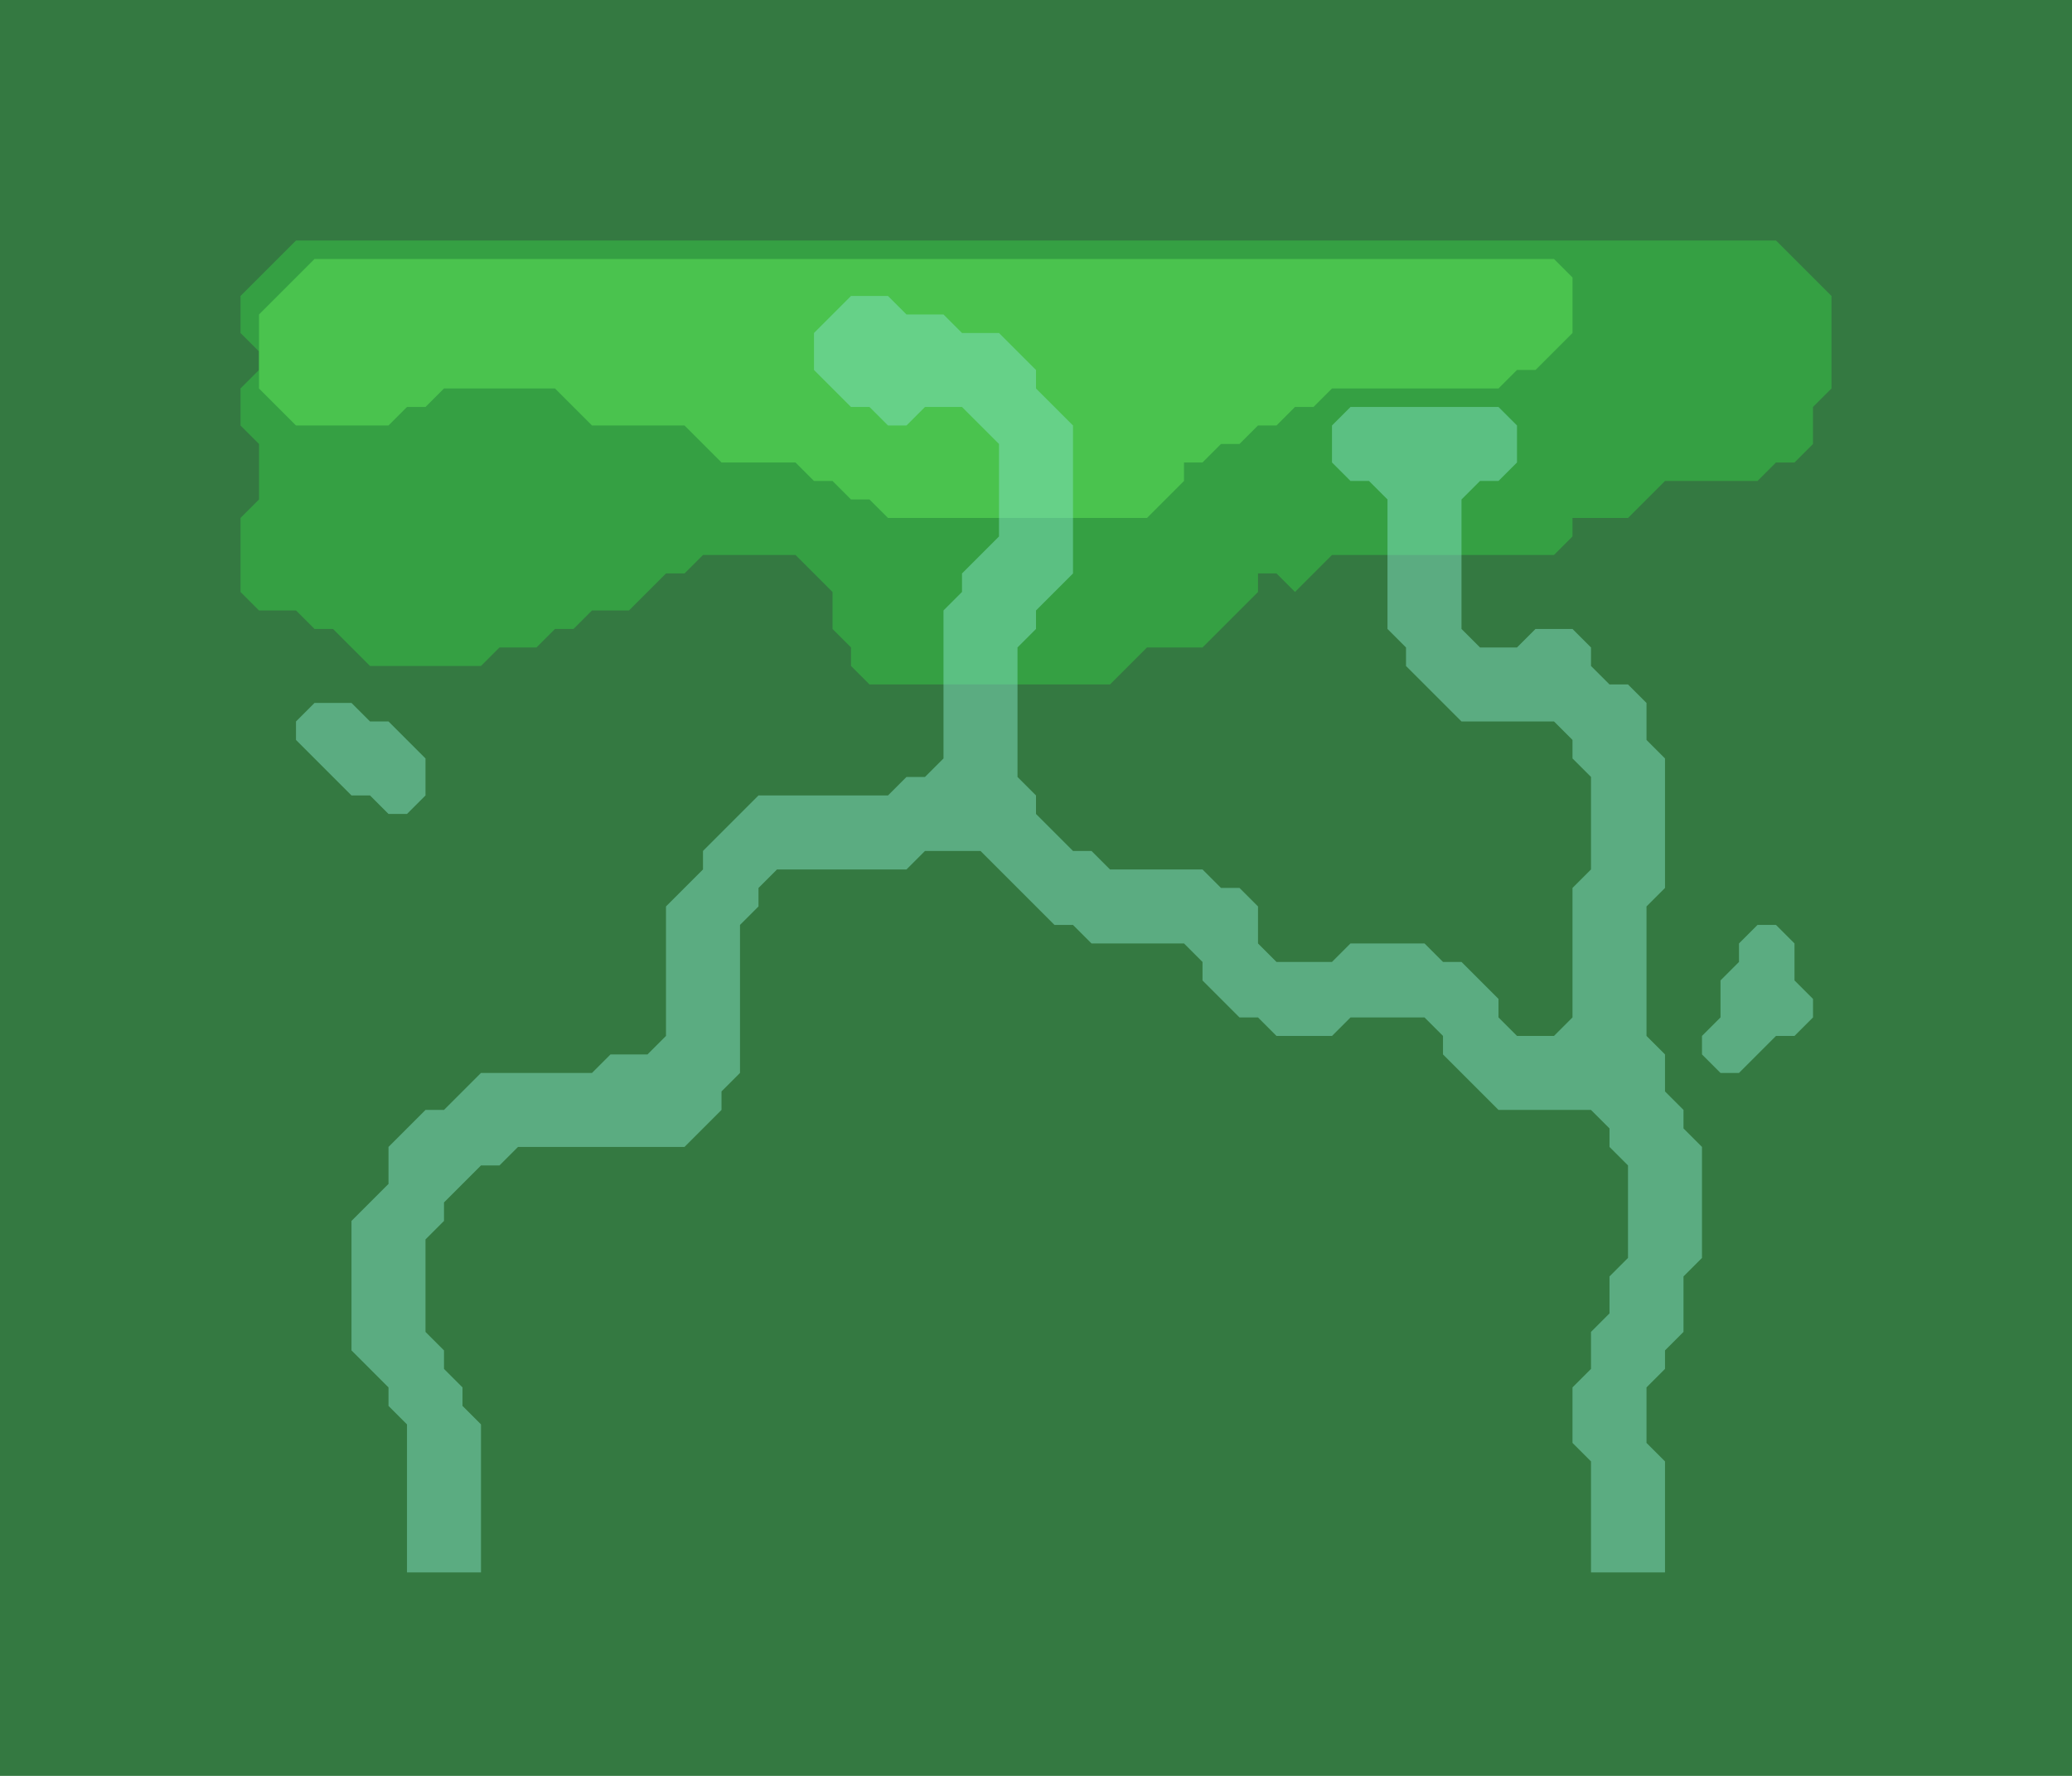
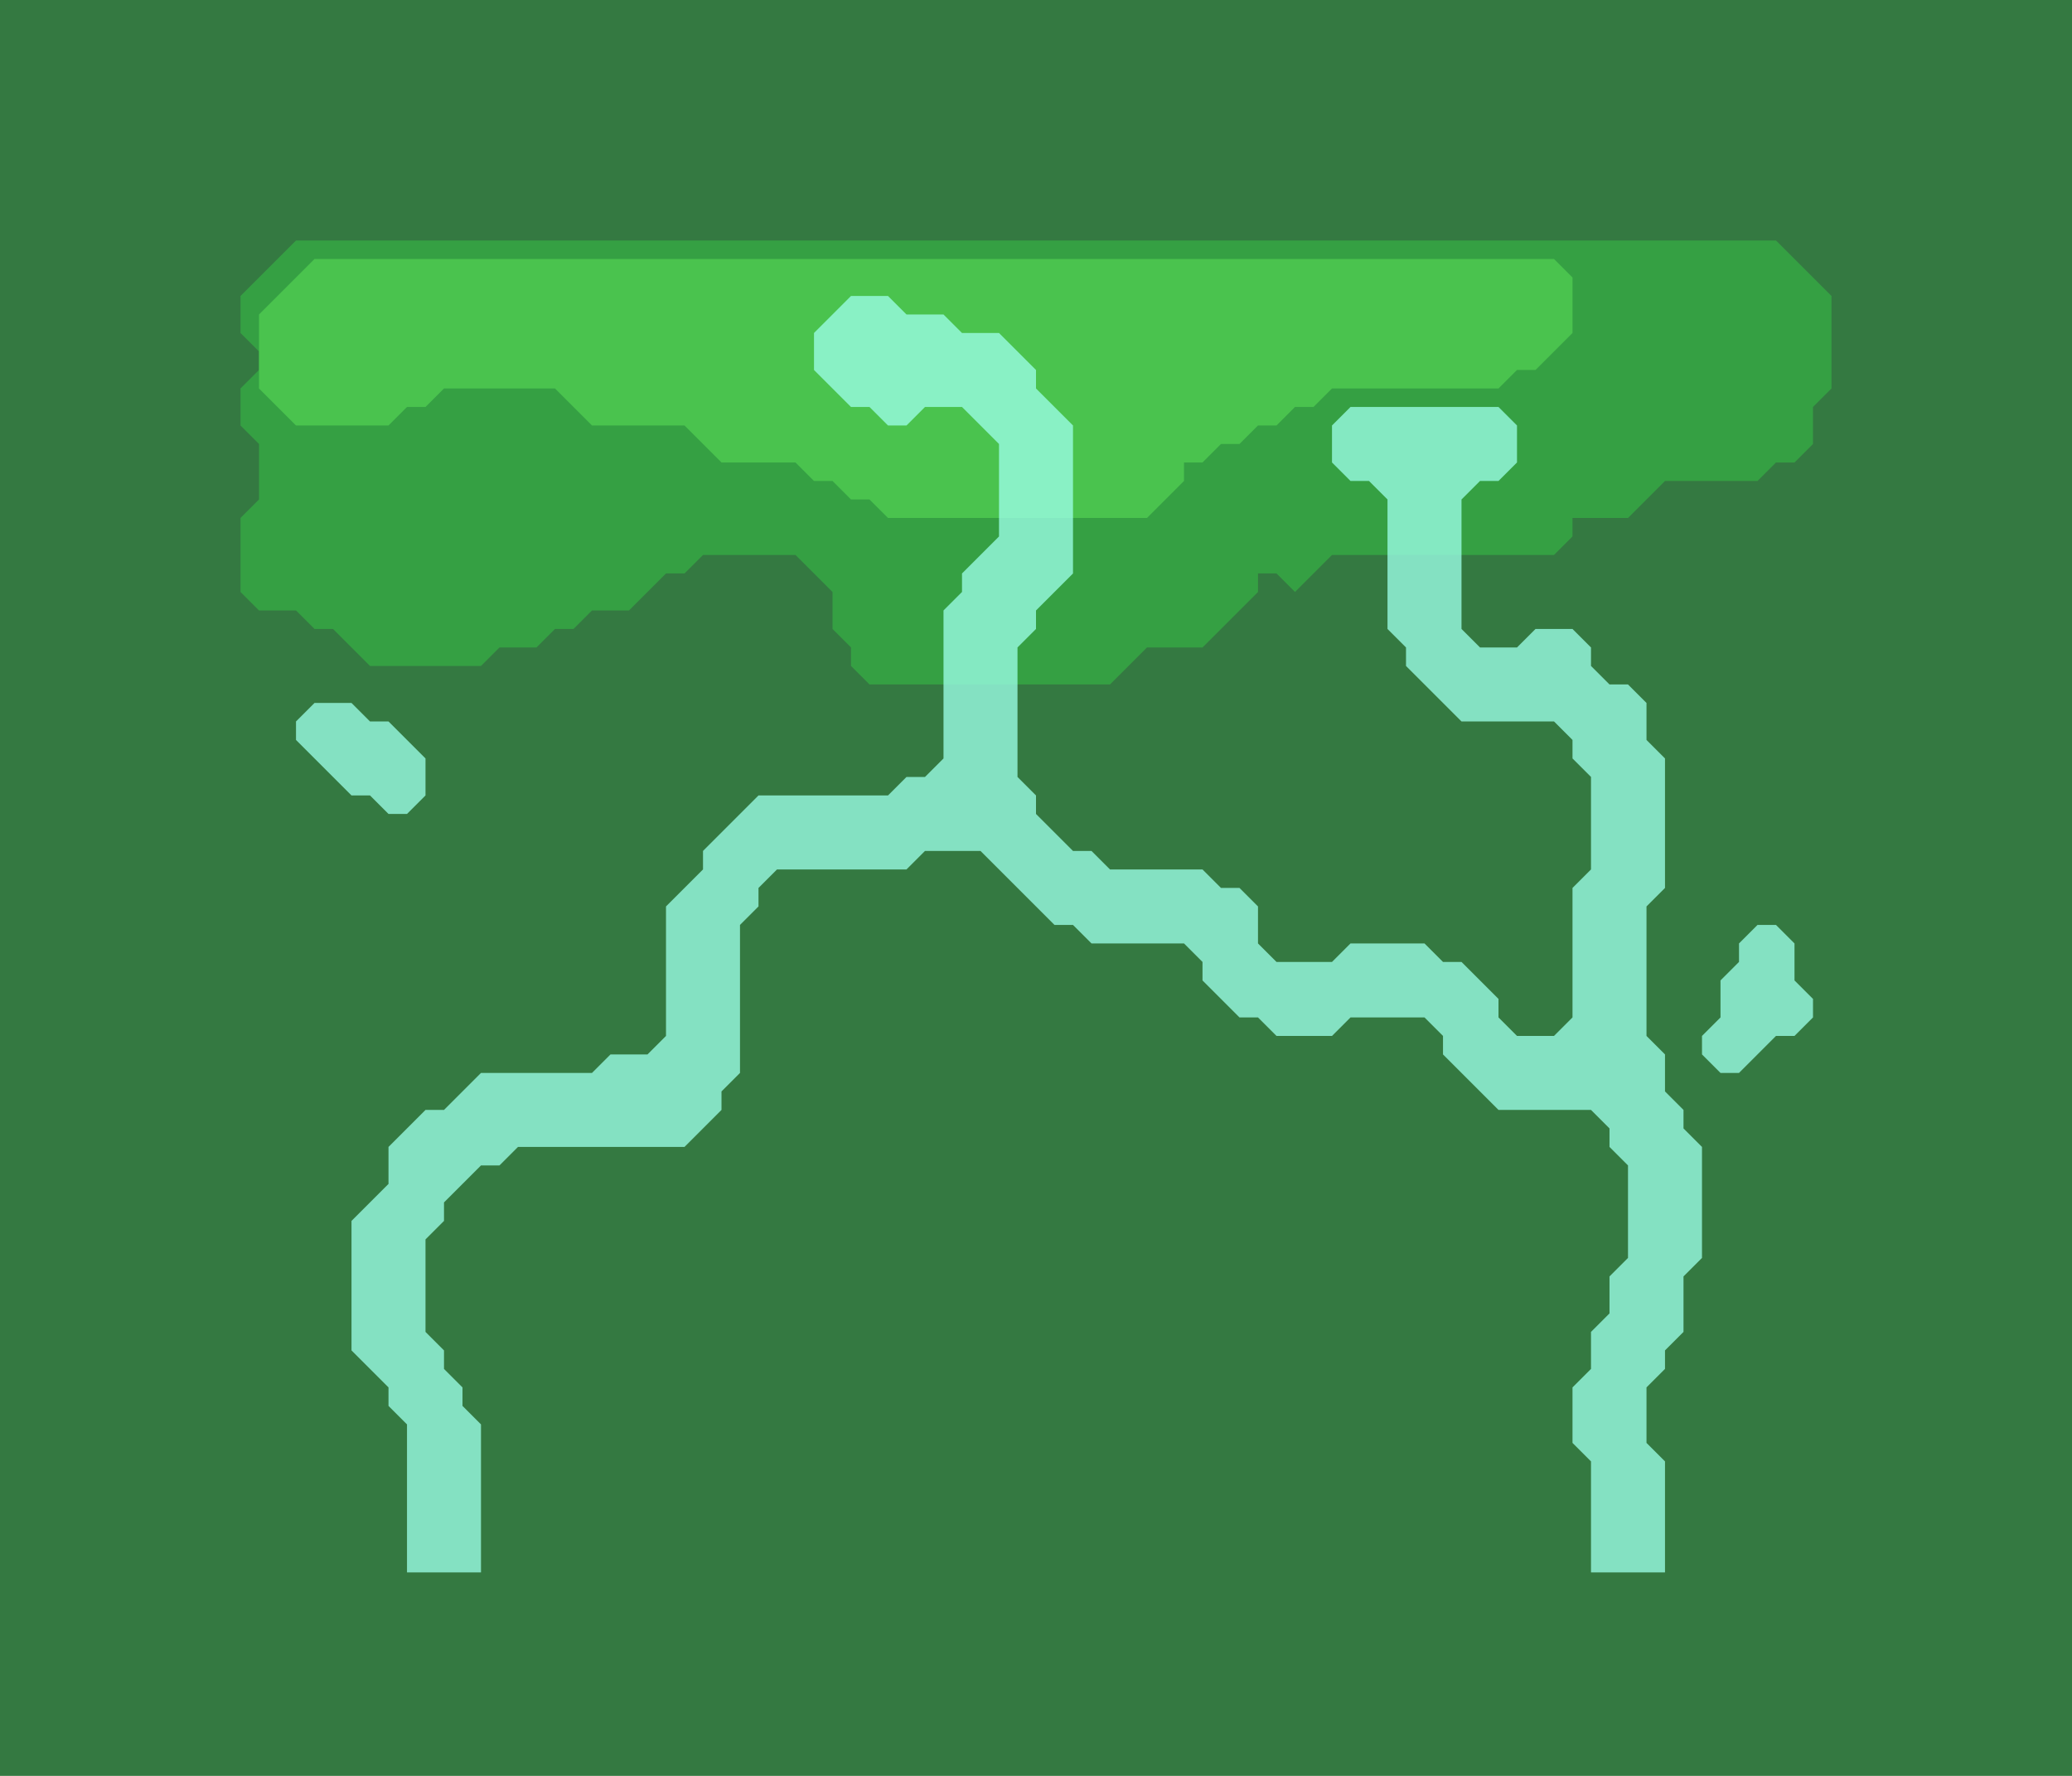
<svg xmlns="http://www.w3.org/2000/svg" viewBox="0 0 112 96" width="448" height="384">
  <rect x="0" y="0" width="112" height="96" fill="#347941" />
  <path d="M16,13L96,13L99,16L99,21L98,22L98,24L97,25L96,25L95,26L90,26L88,28L85,28L85,29L84,30L72,30L70,32L69,31L68,31L68,32L65,35L62,35L60,37L47,37L46,36L46,35L45,34L45,32L43,30L38,30L37,31L36,31L34,33L32,33L31,34L30,34L29,35L27,35L26,36L20,36L18,34L17,34L16,33L14,33L13,32L13,28L14,27L14,24L13,23L13,21L14,20L14,19L13,18L13,16Z" fill="#35a043" fill-rule="evenodd" />
  <path d="M17,14L84,14L85,15L85,18L83,20L82,20L81,21L72,21L71,22L70,22L69,23L68,23L67,24L66,24L65,25L64,25L64,26L62,28L48,28L47,27L46,27L45,26L44,26L43,25L39,25L37,23L32,23L30,21L24,21L23,22L22,22L21,23L16,23L14,21L14,17Z" fill="#4ac34e" fill-rule="evenodd" />
-   <path d="M46,16L48,16L49,17L51,17L52,18L54,18L56,20L56,21L58,23L58,31L56,33L56,34L55,35L55,42L56,43L56,44L58,46L59,46L60,47L65,47L66,48L67,48L68,49L68,51L69,52L72,52L73,51L77,51L78,52L79,52L81,54L81,55L82,56L84,56L85,55L85,48L86,47L86,42L85,41L85,40L84,39L79,39L76,36L76,35L75,34L75,27L74,26L73,26L72,25L72,23L73,22L81,22L82,23L82,25L81,26L80,26L79,27L79,34L80,35L82,35L83,34L85,34L86,35L86,36L87,37L88,37L89,38L89,40L90,41L90,48L89,49L89,56L90,57L90,59L91,60L91,61L92,62L92,68L91,69L91,72L90,73L90,74L89,75L89,78L90,79L90,85L86,85L86,79L85,78L85,75L86,74L86,72L87,71L87,69L88,68L88,63L87,62L87,61L86,60L81,60L78,57L78,56L77,55L73,55L72,56L69,56L68,55L67,55L65,53L65,52L64,51L59,51L58,50L57,50L53,46L50,46L49,47L42,47L41,48L41,49L40,50L40,58L39,59L39,60L37,62L28,62L27,63L26,63L24,65L24,66L23,67L23,72L24,73L24,74L25,75L25,76L26,77L26,85L22,85L22,77L21,76L21,75L19,73L19,66L21,64L21,62L23,60L24,60L26,58L32,58L33,57L35,57L36,56L36,49L38,47L38,46L41,43L48,43L49,42L50,42L51,41L51,33L52,32L52,31L54,29L54,24L52,22L50,22L49,23L48,23L47,22L46,22L44,20L44,18Z M17,38L19,38L20,39L21,39L23,41L23,43L22,44L21,44L20,43L19,43L16,40L16,39Z M95,50L96,50L97,51L97,53L98,54L98,55L97,56L96,56L94,58L93,58L92,57L92,56L93,55L93,53L94,52L94,51Z" fill="#83e1c3" fill-opacity="0.5" fill-rule="evenodd" />
+   <path d="M46,16L48,16L49,17L51,17L52,18L54,18L56,20L56,21L58,23L58,31L56,33L56,34L55,35L55,42L56,43L56,44L58,46L59,46L60,47L65,47L66,48L67,48L68,49L68,51L69,52L72,52L73,51L77,51L78,52L79,52L81,54L81,55L82,56L84,56L85,55L85,48L86,47L86,42L85,41L85,40L84,39L79,39L76,36L76,35L75,34L75,27L74,26L73,26L72,25L72,23L73,22L81,22L82,23L82,25L81,26L80,26L79,27L79,34L80,35L82,35L83,34L85,34L86,35L86,36L87,37L88,37L89,38L89,40L90,41L90,48L89,49L89,56L90,57L90,59L91,60L91,61L92,62L92,68L91,69L91,72L90,73L90,74L89,75L89,78L90,79L90,85L86,85L86,79L85,78L85,75L86,74L86,72L87,71L87,69L88,68L88,63L87,62L87,61L86,60L81,60L78,57L78,56L77,55L73,55L72,56L69,56L68,55L67,55L65,53L65,52L64,51L59,51L58,50L57,50L53,46L50,46L49,47L42,47L41,48L41,49L40,50L40,58L39,59L39,60L37,62L28,62L27,63L26,63L24,65L24,66L23,67L23,72L24,73L24,74L25,75L25,76L26,77L26,85L22,85L22,77L21,76L21,75L19,73L19,66L21,64L21,62L23,60L24,60L26,58L32,58L33,57L35,57L36,56L36,49L38,47L38,46L41,43L48,43L49,42L50,42L51,41L51,33L52,32L52,31L54,29L54,24L52,22L50,22L49,23L48,23L47,22L46,22L44,20L44,18Z M17,38L19,38L20,39L21,39L23,41L23,43L22,44L21,44L20,43L19,43L16,40L16,39Z M95,50L96,50L97,51L97,53L98,54L98,55L97,56L96,56L94,58L93,58L92,57L92,56L93,55L93,53L94,52L94,51Z" fill="#9CFFE8" fill-opacity="0.77" fill-rule="evenodd" />
</svg>
